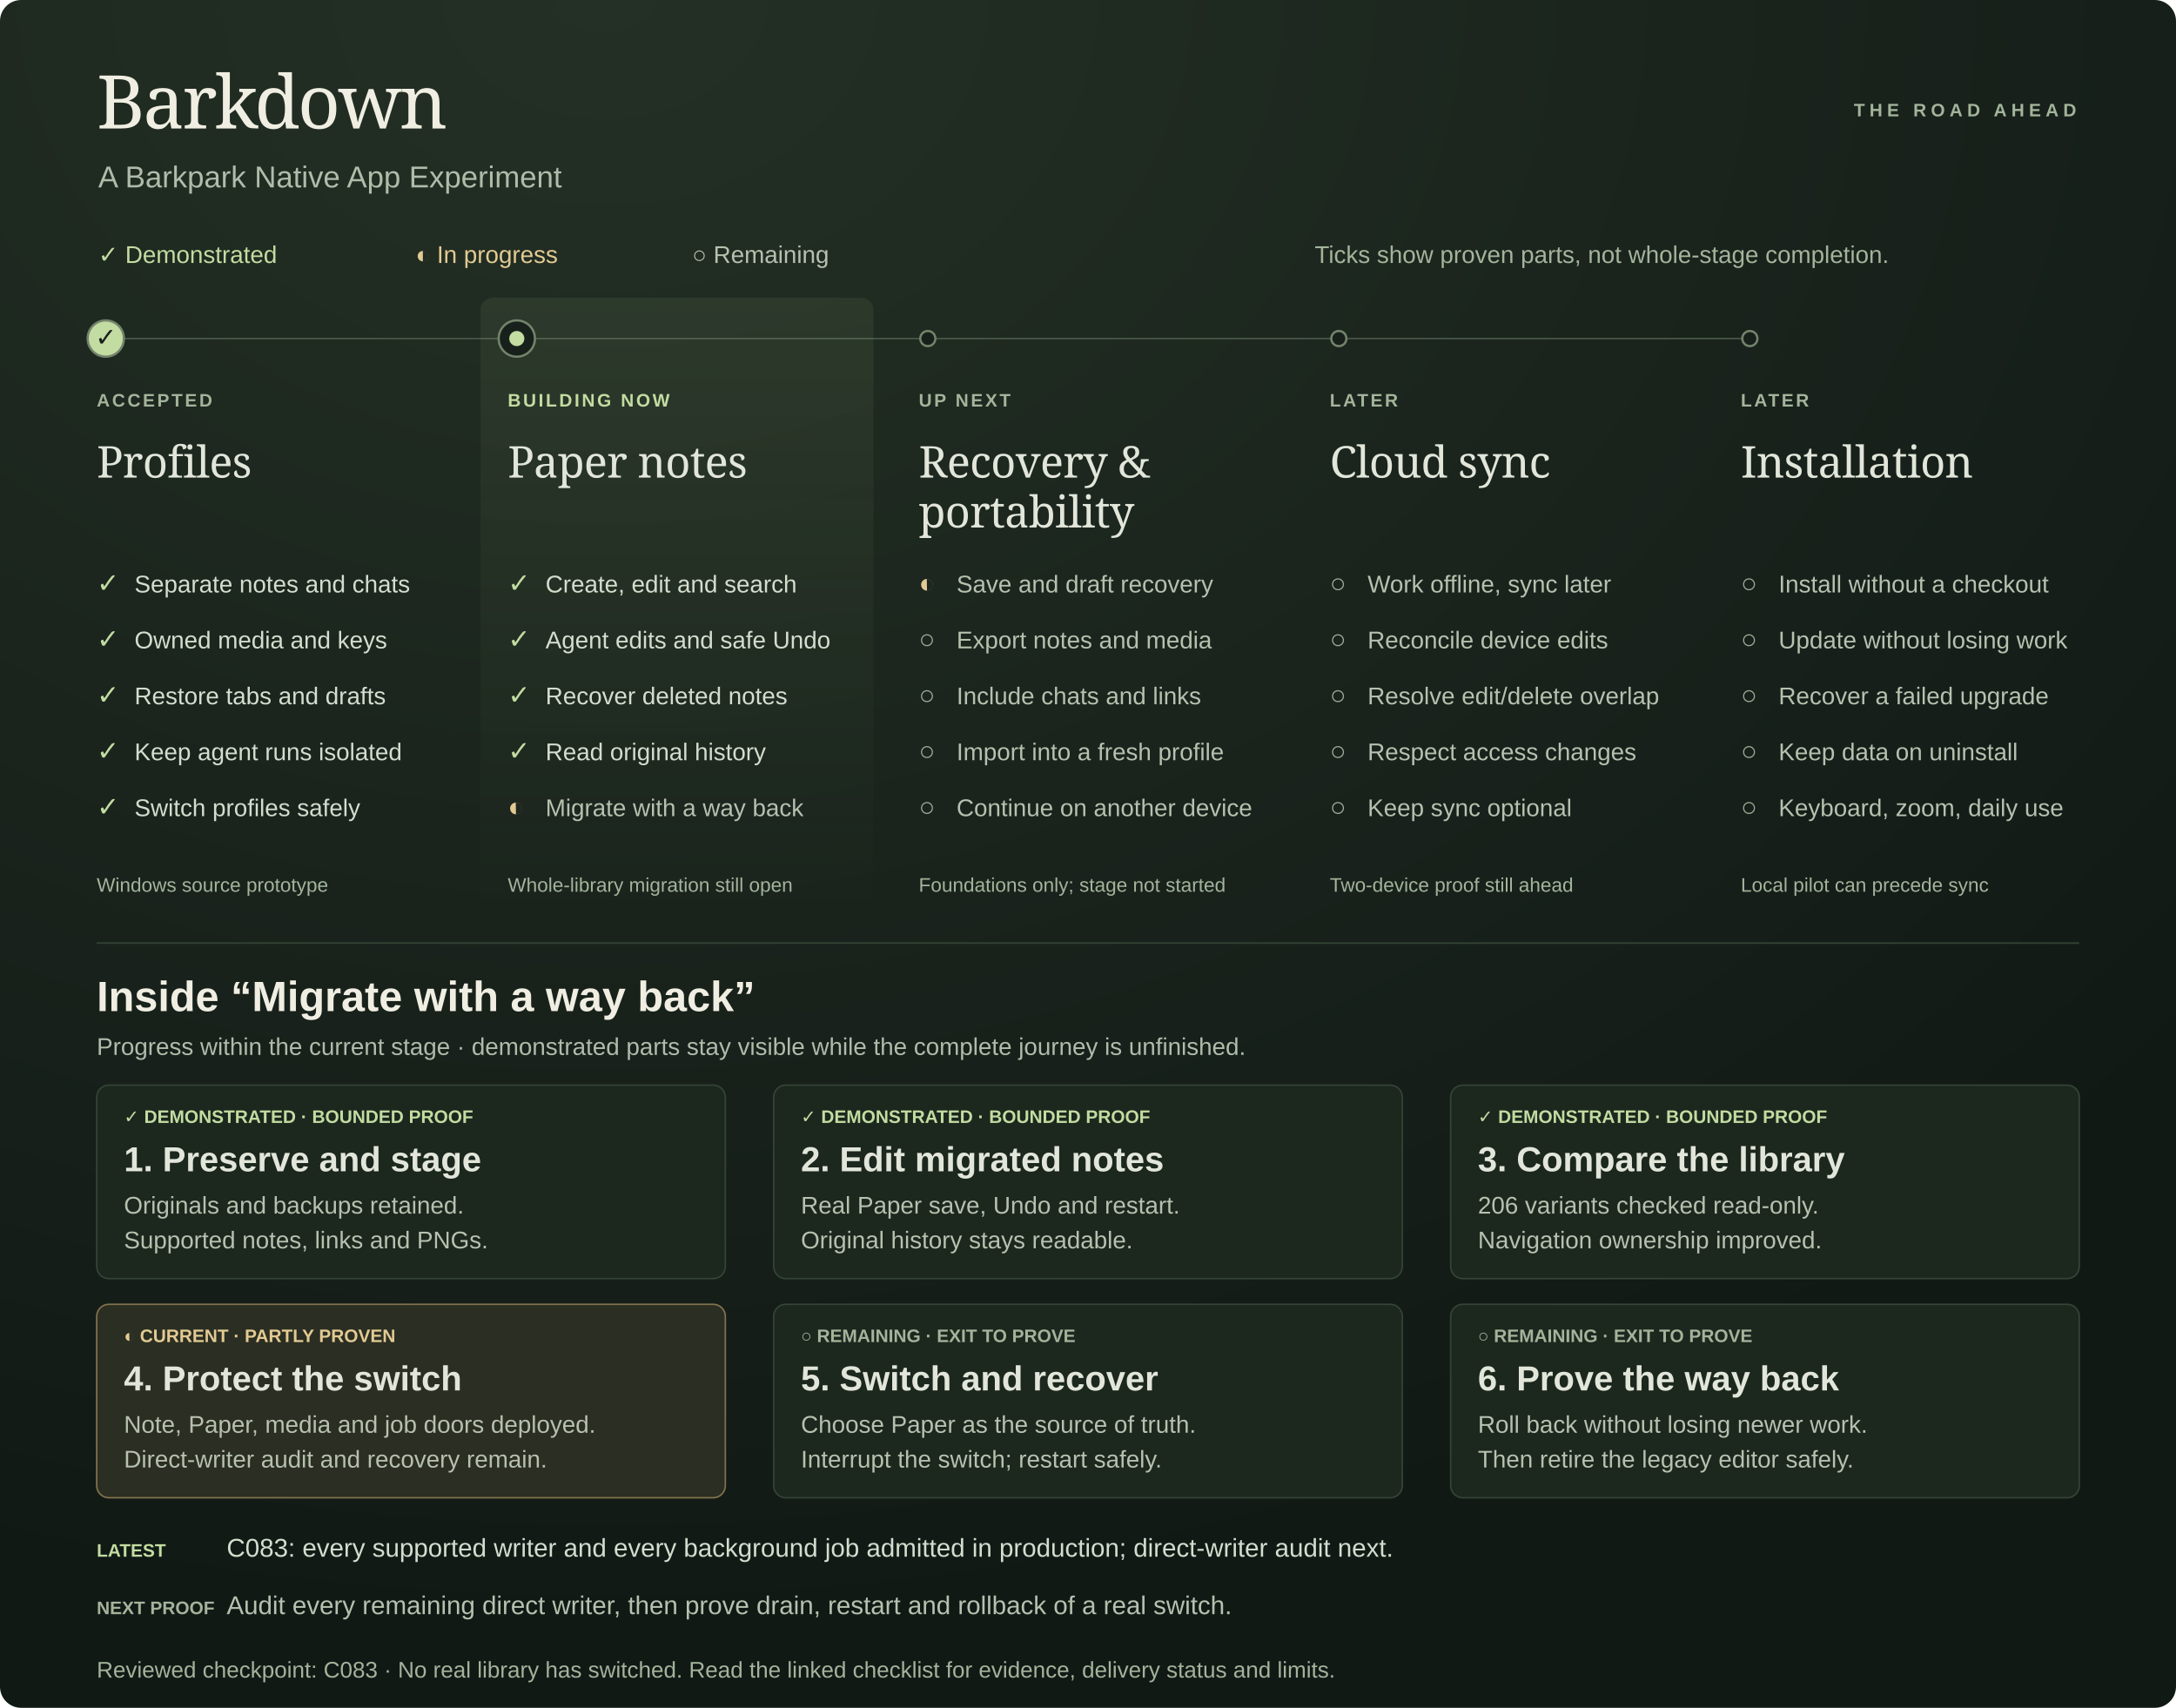
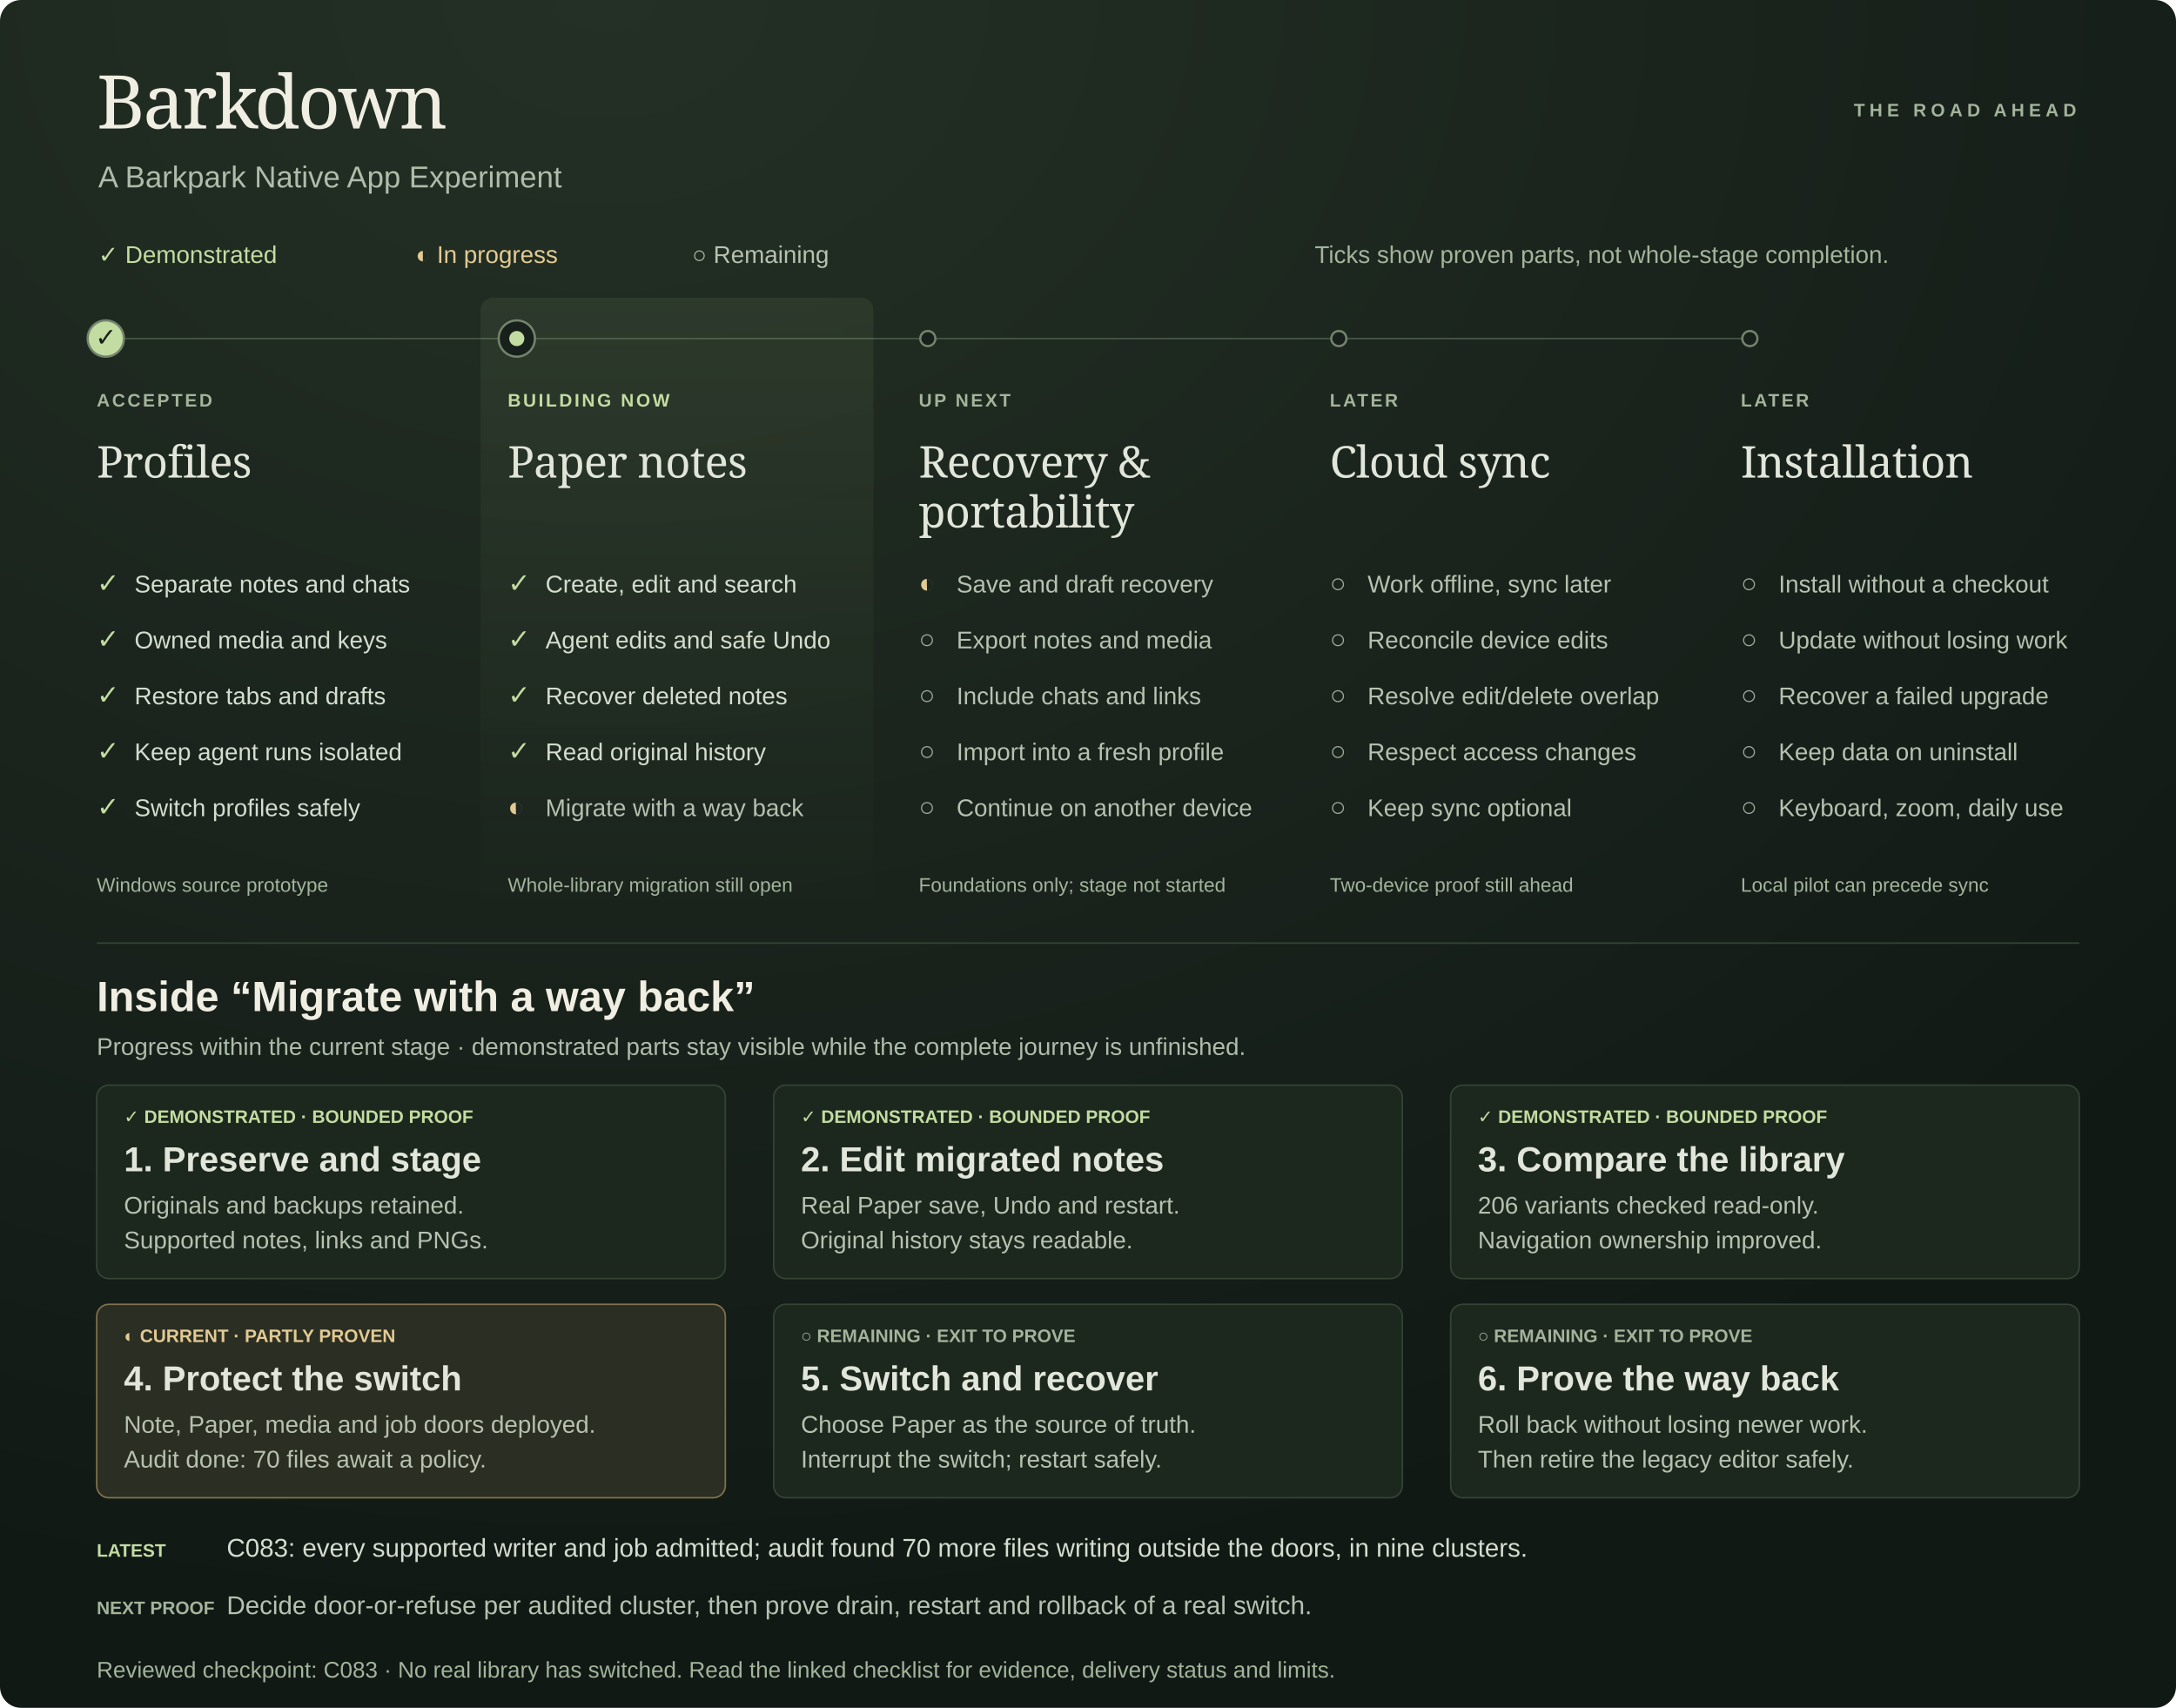
<svg xmlns="http://www.w3.org/2000/svg" width="1440" height="1130" viewBox="0 0 1440 1130" role="img" aria-labelledby="title desc">
  <defs>
    <radialGradient id="background" cx="28%" cy="0%" r="95%">
      <stop stop-color="#243025" />
      <stop offset="1" stop-color="#111915" />
    </radialGradient>
    <linearGradient id="focus" x2="0" y2="1">
      <stop stop-color="#a9c787" stop-opacity=".09" />
      <stop offset="1" stop-color="#a9c787" stop-opacity="0" />
    </linearGradient>
  </defs>
  <g font-family="Segoe UI, Arial, sans-serif">
    <rect width="1440" height="1130" rx="14" fill="url(#background)" />
    <text x="64" y="85" font-family="Georgia, serif" font-size="49" letter-spacing="-1.5" fill="#f0eee2">Barkdown</text>
    <text x="65" y="124" font-size="20" fill="#afbcaa" font-weight="400">A Barkpark Native App Experiment</text>
    <text x="1374" y="77" text-anchor="end" font-size="12" font-weight="600" letter-spacing="3" fill="#a3b49b">THE ROAD AHEAD</text>
    <text x="65" y="174" font-size="16" fill="#c2dca1" font-weight="400">✓  Demonstrated</text>
    <text x="275" y="174" font-size="16" fill="#e2ca93" font-weight="400">◐  In progress</text>
    <text x="458" y="174" font-size="16" fill="#b6c1af" font-weight="400">○  Remaining</text>
    <text x="870" y="174" font-size="16" fill="#a3b49b" font-weight="400">Ticks show proven parts, not whole-stage completion.</text>
    <path d="M70 224H1158" stroke="#475747" stroke-width="1" />
    <g data-phase="P1">
      <circle cx="70" cy="224" r="12" fill="#c2dca1" stroke="#73836c" stroke-width="1.5" />
      <text x="63" y="229" font-size="17" fill="#17201a" font-weight="600">✓</text>
      <text x="64" y="269" font-size="12" letter-spacing="1.5" font-weight="600" fill="#a3b49b">ACCEPTED</text>
      <text x="64" y="316" dy="0" font-family="Georgia, serif" font-size="29" letter-spacing="-.4" fill="#e2e6da">Profiles</text>
      <text x="64" y="392" font-size="18" fill="#c2dca1" font-weight="600">✓</text>
      <text x="89" y="392" font-size="16" fill="#d4ddce" font-weight="400">Separate notes and chats</text>
      <text x="64" y="429" font-size="18" fill="#c2dca1" font-weight="600">✓</text>
      <text x="89" y="429" font-size="16" fill="#d4ddce" font-weight="400">Owned media and keys</text>
      <text x="64" y="466" font-size="18" fill="#c2dca1" font-weight="600">✓</text>
      <text x="89" y="466" font-size="16" fill="#d4ddce" font-weight="400">Restore tabs and drafts</text>
      <text x="64" y="503" font-size="18" fill="#c2dca1" font-weight="600">✓</text>
      <text x="89" y="503" font-size="16" fill="#d4ddce" font-weight="400">Keep agent runs isolated</text>
      <text x="64" y="540" font-size="18" fill="#c2dca1" font-weight="600">✓</text>
      <text x="89" y="540" font-size="16" fill="#d4ddce" font-weight="400">Switch profiles safely</text>
      <text x="64" y="590" font-size="13" fill="#a3b49b" font-weight="400">Windows source prototype</text>
    </g>
    <g data-phase="P2">
      <rect x="318" y="197" width="260" height="410" rx="8" fill="url(#focus)" />
      <circle cx="342" cy="224" r="12" fill="#17201a" stroke="#73836c" stroke-width="1.5" />
      <circle cx="342" cy="224" r="5" fill="#c2dca1" />
      <text x="336" y="269" font-size="12" letter-spacing="1.5" font-weight="600" fill="#c2dca1">BUILDING NOW</text>
      <text x="336" y="316" dy="0" font-family="Georgia, serif" font-size="29" letter-spacing="-.4" fill="#e2e6da">Paper notes</text>
      <text x="336" y="392" font-size="18" fill="#c2dca1" font-weight="600">✓</text>
      <text x="361" y="392" font-size="16" fill="#d4ddce" font-weight="400">Create, edit and search</text>
      <text x="336" y="429" font-size="18" fill="#c2dca1" font-weight="600">✓</text>
      <text x="361" y="429" font-size="16" fill="#d4ddce" font-weight="400">Agent edits and safe Undo</text>
      <text x="336" y="466" font-size="18" fill="#c2dca1" font-weight="600">✓</text>
      <text x="361" y="466" font-size="16" fill="#d4ddce" font-weight="400">Recover deleted notes</text>
      <text x="336" y="503" font-size="18" fill="#c2dca1" font-weight="600">✓</text>
      <text x="361" y="503" font-size="16" fill="#d4ddce" font-weight="400">Read original history</text>
      <text x="336" y="540" font-size="18" fill="#e2ca93" font-weight="600">◐</text>
      <text x="361" y="540" font-size="16" fill="#b6c1af" font-weight="400">Migrate with a way back</text>
      <text x="336" y="590" font-size="13" fill="#a3b49b" font-weight="400">Whole-library migration still open</text>
    </g>
    <g data-phase="P3">
      <circle cx="614" cy="224" r="5" fill="#17201a" stroke="#73836c" stroke-width="1.5" />
      <text x="608" y="269" font-size="12" letter-spacing="1.5" font-weight="600" fill="#a3b49b">UP NEXT</text>
      <text x="608" y="316" dy="0" font-family="Georgia, serif" font-size="29" letter-spacing="-.4" fill="#e2e6da">Recovery &amp;</text>
      <text x="608" y="316" dy="33" font-family="Georgia, serif" font-size="29" letter-spacing="-.4" fill="#e2e6da">portability</text>
      <text x="608" y="392" font-size="18" fill="#e2ca93" font-weight="600">◐</text>
      <text x="633" y="392" font-size="16" fill="#b6c1af" font-weight="400">Save and draft recovery</text>
      <text x="608" y="429" font-size="18" fill="#9fac99" font-weight="600">○</text>
      <text x="633" y="429" font-size="16" fill="#b6c1af" font-weight="400">Export notes and media</text>
      <text x="608" y="466" font-size="18" fill="#9fac99" font-weight="600">○</text>
      <text x="633" y="466" font-size="16" fill="#b6c1af" font-weight="400">Include chats and links</text>
      <text x="608" y="503" font-size="18" fill="#9fac99" font-weight="600">○</text>
      <text x="633" y="503" font-size="16" fill="#b6c1af" font-weight="400">Import into a fresh profile</text>
      <text x="608" y="540" font-size="18" fill="#9fac99" font-weight="600">○</text>
      <text x="633" y="540" font-size="16" fill="#b6c1af" font-weight="400">Continue on another device</text>
      <text x="608" y="590" font-size="13" fill="#a3b49b" font-weight="400">Foundations only; stage not started</text>
    </g>
    <g data-phase="P4">
      <circle cx="886" cy="224" r="5" fill="#17201a" stroke="#73836c" stroke-width="1.5" />
      <text x="880" y="269" font-size="12" letter-spacing="1.5" font-weight="600" fill="#a3b49b">LATER</text>
      <text x="880" y="316" dy="0" font-family="Georgia, serif" font-size="29" letter-spacing="-.4" fill="#e2e6da">Cloud sync</text>
      <text x="880" y="392" font-size="18" fill="#9fac99" font-weight="600">○</text>
      <text x="905" y="392" font-size="16" fill="#b6c1af" font-weight="400">Work offline, sync later</text>
      <text x="880" y="429" font-size="18" fill="#9fac99" font-weight="600">○</text>
      <text x="905" y="429" font-size="16" fill="#b6c1af" font-weight="400">Reconcile device edits</text>
      <text x="880" y="466" font-size="18" fill="#9fac99" font-weight="600">○</text>
      <text x="905" y="466" font-size="16" fill="#b6c1af" font-weight="400">Resolve edit/delete overlap</text>
      <text x="880" y="503" font-size="18" fill="#9fac99" font-weight="600">○</text>
      <text x="905" y="503" font-size="16" fill="#b6c1af" font-weight="400">Respect access changes</text>
      <text x="880" y="540" font-size="18" fill="#9fac99" font-weight="600">○</text>
      <text x="905" y="540" font-size="16" fill="#b6c1af" font-weight="400">Keep sync optional</text>
      <text x="880" y="590" font-size="13" fill="#a3b49b" font-weight="400">Two-device proof still ahead</text>
    </g>
    <g data-phase="P5">
      <circle cx="1158" cy="224" r="5" fill="#17201a" stroke="#73836c" stroke-width="1.5" />
      <text x="1152" y="269" font-size="12" letter-spacing="1.5" font-weight="600" fill="#a3b49b">LATER</text>
      <text x="1152" y="316" dy="0" font-family="Georgia, serif" font-size="29" letter-spacing="-.4" fill="#e2e6da">Installation</text>
      <text x="1152" y="392" font-size="18" fill="#9fac99" font-weight="600">○</text>
      <text x="1177" y="392" font-size="16" fill="#b6c1af" font-weight="400">Install without a checkout</text>
      <text x="1152" y="429" font-size="18" fill="#9fac99" font-weight="600">○</text>
      <text x="1177" y="429" font-size="16" fill="#b6c1af" font-weight="400">Update without losing work</text>
      <text x="1152" y="466" font-size="18" fill="#9fac99" font-weight="600">○</text>
      <text x="1177" y="466" font-size="16" fill="#b6c1af" font-weight="400">Recover a failed upgrade</text>
      <text x="1152" y="503" font-size="18" fill="#9fac99" font-weight="600">○</text>
      <text x="1177" y="503" font-size="16" fill="#b6c1af" font-weight="400">Keep data on uninstall</text>
      <text x="1152" y="540" font-size="18" fill="#9fac99" font-weight="600">○</text>
      <text x="1177" y="540" font-size="16" fill="#b6c1af" font-weight="400">Keyboard, zoom, daily use</text>
      <text x="1152" y="590" font-size="13" fill="#a3b49b" font-weight="400">Local pilot can precede sync</text>
    </g>
    <path d="M64 624H1376" stroke="#344435" />
    <text x="64" y="669" font-size="28" fill="#f0eee2" font-weight="600">Inside “Migrate with a way back”</text>
    <text x="64" y="698" font-size="16" fill="#afbcaa" font-weight="400">Progress within the current stage · demonstrated parts stay visible while the complete journey is unfinished.</text>
    <g data-migration-step="1">
      <rect x="64" y="718" width="416" height="128" rx="8" fill="#1c271e" stroke="#344435" />
      <text x="82" y="743" font-size="12" fill="#c2dca1" font-weight="600">✓  DEMONSTRATED · BOUNDED PROOF</text>
      <text x="82" y="775" font-size="23" fill="#e2e6da" font-weight="600">1. Preserve and stage</text>
      <text x="82" y="803" font-size="16" fill="#b6c1af" font-weight="400">Originals and backups retained.</text>
      <text x="82" y="826" font-size="16" fill="#b6c1af" font-weight="400">Supported notes, links and PNGs.</text>
    </g>
    <g data-migration-step="2">
      <rect x="512" y="718" width="416" height="128" rx="8" fill="#1c271e" stroke="#344435" />
      <text x="530" y="743" font-size="12" fill="#c2dca1" font-weight="600">✓  DEMONSTRATED · BOUNDED PROOF</text>
      <text x="530" y="775" font-size="23" fill="#e2e6da" font-weight="600">2. Edit migrated notes</text>
      <text x="530" y="803" font-size="16" fill="#b6c1af" font-weight="400">Real Paper save, Undo and restart.</text>
      <text x="530" y="826" font-size="16" fill="#b6c1af" font-weight="400">Original history stays readable.</text>
    </g>
    <g data-migration-step="3">
      <rect x="960" y="718" width="416" height="128" rx="8" fill="#1c271e" stroke="#344435" />
      <text x="978" y="743" font-size="12" fill="#c2dca1" font-weight="600">✓  DEMONSTRATED · BOUNDED PROOF</text>
      <text x="978" y="775" font-size="23" fill="#e2e6da" font-weight="600">3. Compare the library</text>
      <text x="978" y="803" font-size="16" fill="#b6c1af" font-weight="400">206 variants checked read-only.</text>
      <text x="978" y="826" font-size="16" fill="#b6c1af" font-weight="400">Navigation ownership improved.</text>
    </g>
    <g data-migration-step="4">
      <rect x="64" y="863" width="416" height="128" rx="8" fill="#2b2e22" stroke="#82734e" />
      <text x="82" y="888" font-size="12" fill="#e2ca93" font-weight="600">◐  CURRENT · PARTLY PROVEN</text>
      <text x="82" y="920" font-size="23" fill="#e2e6da" font-weight="600">4. Protect the switch</text>
      <text x="82" y="948" font-size="16" fill="#b6c1af" font-weight="400">Note, Paper, media and job doors deployed.</text>
-       <text x="82" y="971" font-size="16" fill="#b6c1af" font-weight="400">Direct-writer audit and recovery remain.</text>
+       <text x="82" y="971" font-size="16" fill="#b6c1af" font-weight="400">Audit done: 70 files await a policy.</text>
    </g>
    <g data-migration-step="5">
      <rect x="512" y="863" width="416" height="128" rx="8" fill="#1c271e" stroke="#344435" />
      <text x="530" y="888" font-size="12" fill="#a3b49b" font-weight="600">○  REMAINING · EXIT TO PROVE</text>
      <text x="530" y="920" font-size="23" fill="#e2e6da" font-weight="600">5. Switch and recover</text>
      <text x="530" y="948" font-size="16" fill="#b6c1af" font-weight="400">Choose Paper as the source of truth.</text>
      <text x="530" y="971" font-size="16" fill="#b6c1af" font-weight="400">Interrupt the switch; restart safely.</text>
    </g>
    <g data-migration-step="6">
      <rect x="960" y="863" width="416" height="128" rx="8" fill="#1c271e" stroke="#344435" />
      <text x="978" y="888" font-size="12" fill="#a3b49b" font-weight="600">○  REMAINING · EXIT TO PROVE</text>
      <text x="978" y="920" font-size="23" fill="#e2e6da" font-weight="600">6. Prove the way back</text>
      <text x="978" y="948" font-size="16" fill="#b6c1af" font-weight="400">Roll back without losing newer work.</text>
      <text x="978" y="971" font-size="16" fill="#b6c1af" font-weight="400">Then retire the legacy editor safely.</text>
    </g>
    <text x="64" y="1030" font-size="12" fill="#c2dca1" font-weight="600">LATEST</text>
-     <text x="150" y="1030" font-size="17" fill="#d4ddce" font-weight="400">C083: every supported writer and every background job admitted in production; direct-writer audit next.</text>
+     <text x="150" y="1030" font-size="17" fill="#d4ddce" font-weight="400">C083: every supported writer and job admitted; audit found 70 more files writing outside the doors, in nine clusters.</text>
    <text x="64" y="1068" font-size="12" fill="#a3b49b" font-weight="600">NEXT PROOF</text>
-     <text x="150" y="1068" font-size="17" fill="#b6c1af" font-weight="400">Audit every remaining direct writer, then prove drain, restart and rollback of a real switch.</text>
+     <text x="150" y="1068" font-size="17" fill="#b6c1af" font-weight="400">Decide door-or-refuse per audited cluster, then prove drain, restart and rollback of a real switch.</text>
    <text x="64" y="1110" font-size="15" fill="#a3b49b" font-weight="400">Reviewed checkpoint: C083 · No real library has switched. Read the linked checklist for evidence, delivery status and limits.</text>
  </g>
</svg>
